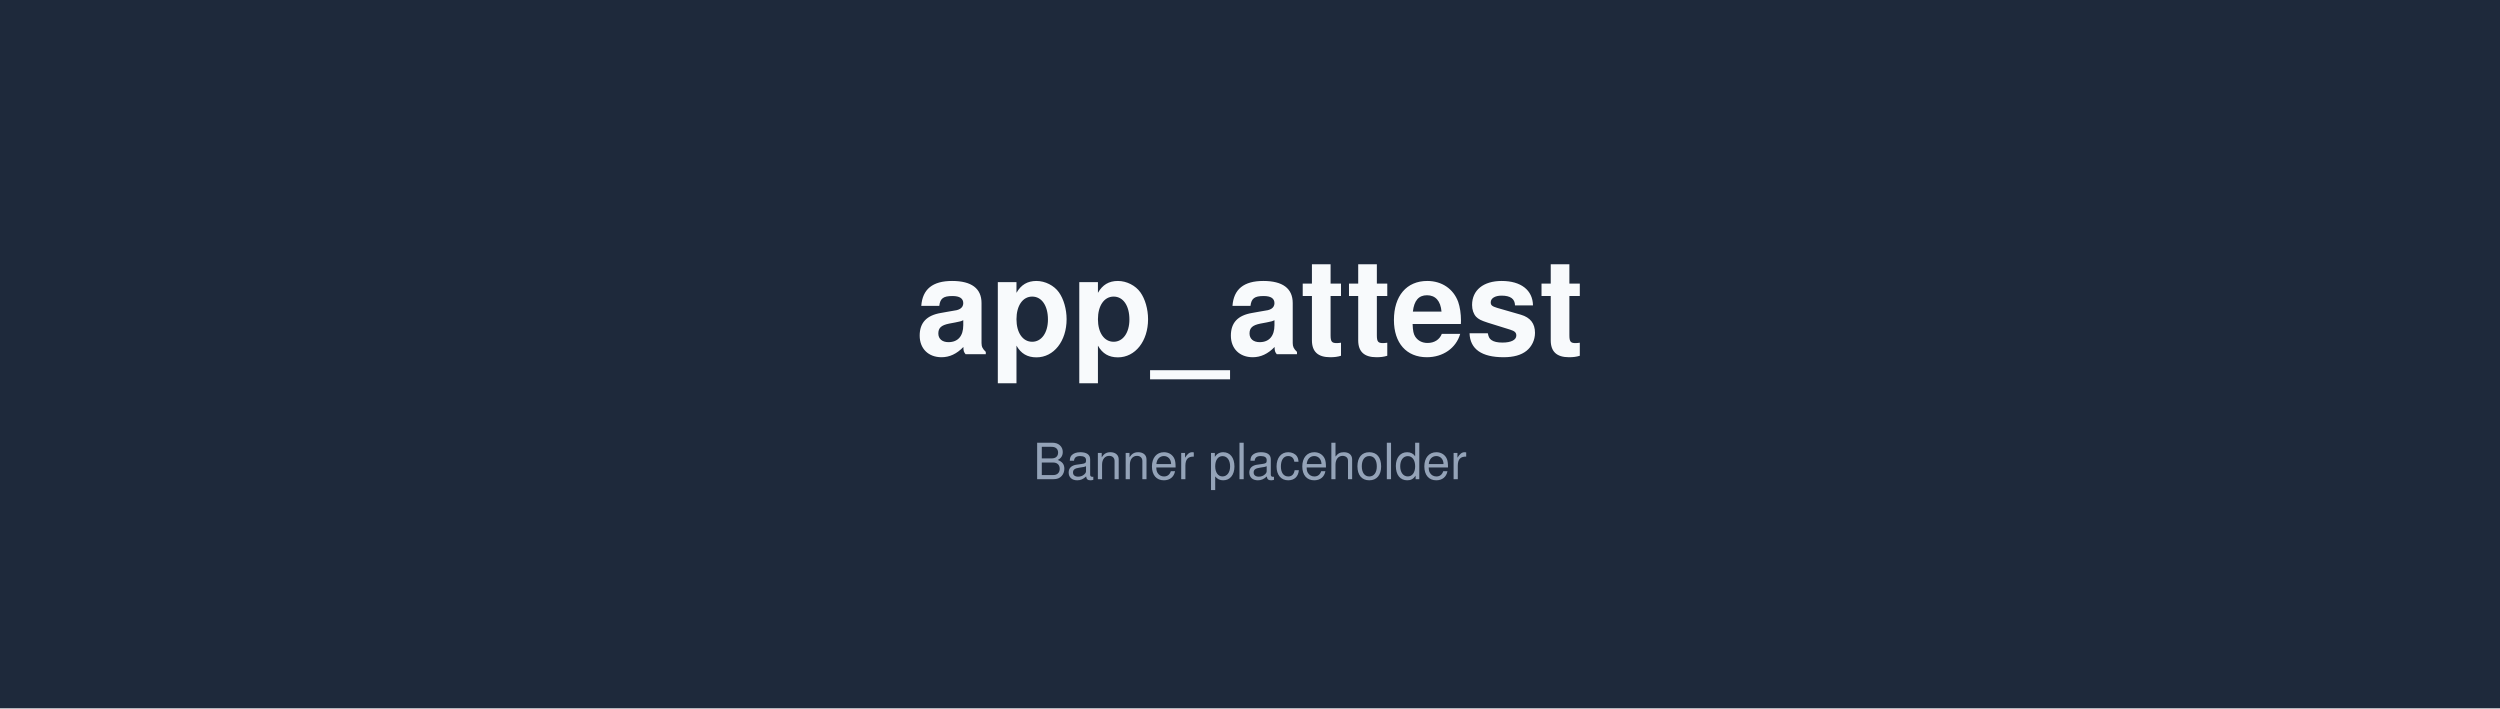
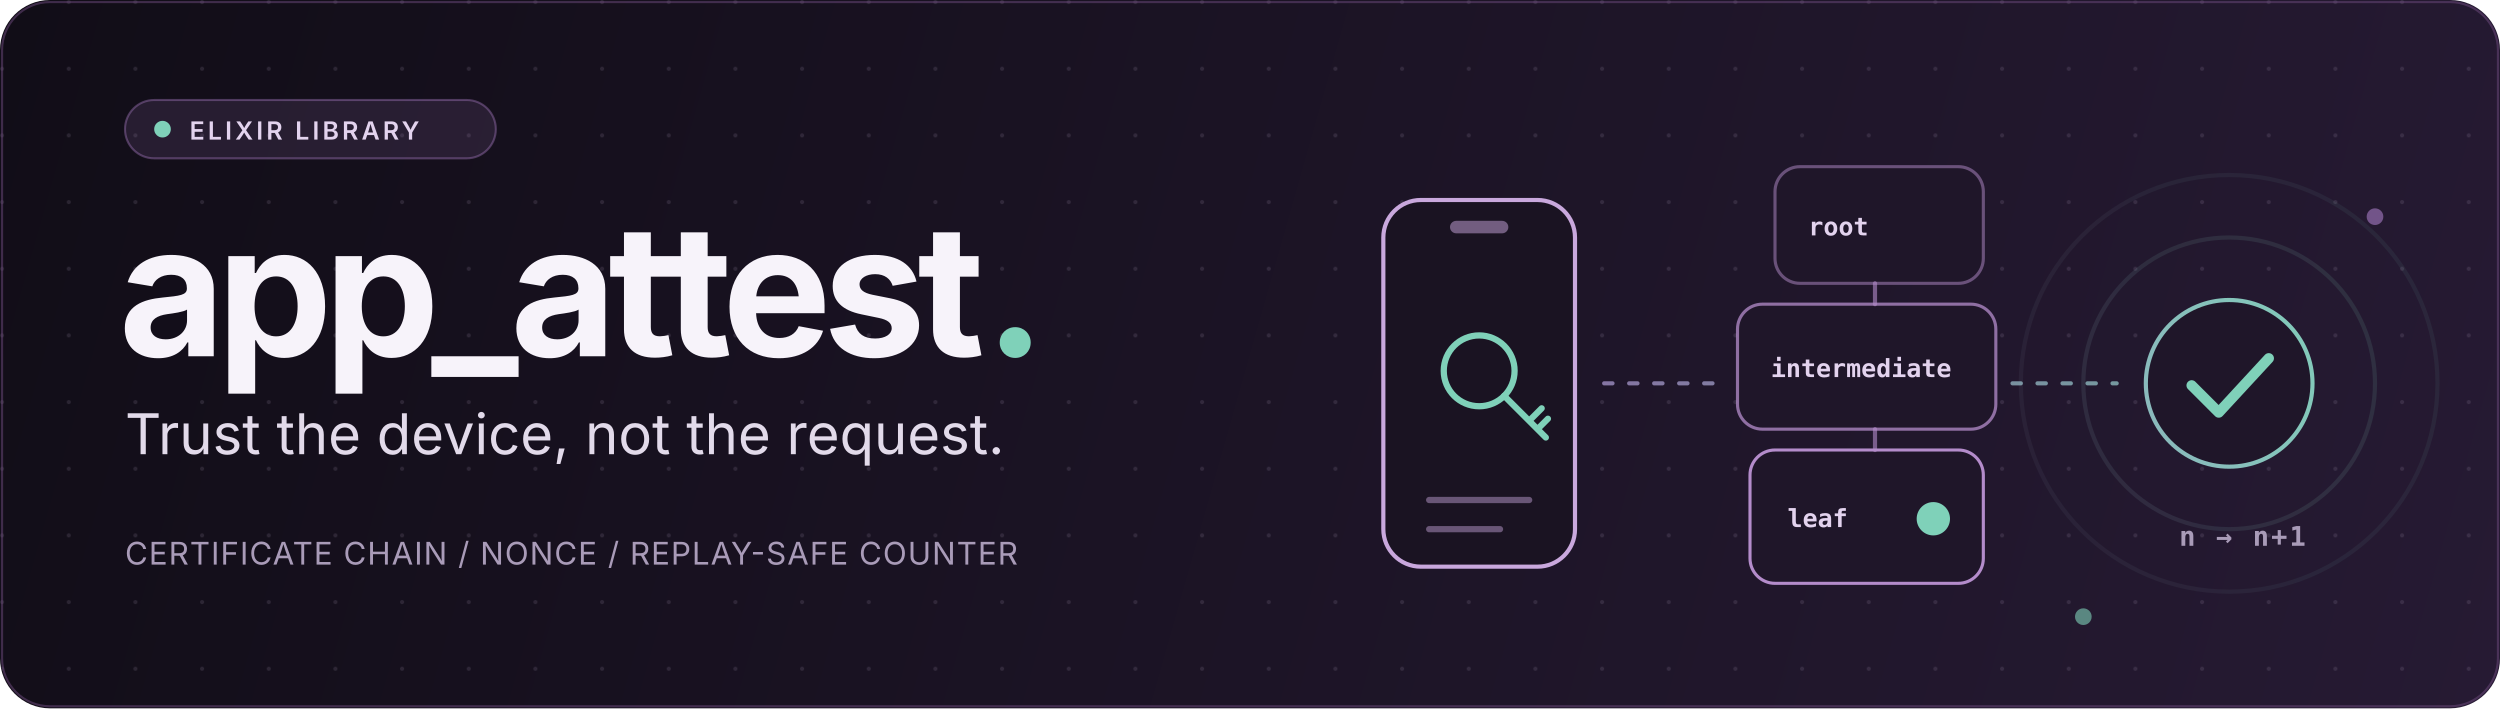
- <svg xmlns="http://www.w3.org/2000/svg" width="1200" height="340" viewBox="0 0 1200 340" role="img" aria-labelledby="title">
-   <rect width="1200" height="340" fill="#1e293b" />
-   <text x="600" y="170" fill="#f8fafc" font-family="-apple-system, 'Segoe UI', Helvetica, Arial, sans-serif" font-size="64" font-weight="700" text-anchor="middle">app_attest</text>
-   <text x="600" y="230" fill="#94a3b8" font-family="-apple-system, 'Segoe UI', Helvetica, Arial, sans-serif" font-size="24" text-anchor="middle">Banner placeholder</text>
+ <svg xmlns="http://www.w3.org/2000/svg" width="1200" height="340" viewBox="0 0 1200 340" fill="none" role="img" aria-labelledby="title desc">
+   <defs>
+     <linearGradient id="background" x1="0" y1="0" x2="1200" y2="340" gradientUnits="userSpaceOnUse">
+       <stop stop-color="#110D17" />
+       <stop offset="1" stop-color="#261A33" />
+     </linearGradient>
+     <linearGradient id="accent" x1="690" y1="250" x2="1130" y2="100" gradientUnits="userSpaceOnUse">
+       <stop stop-color="#A77BC4" />
+       <stop offset="1" stop-color="#7FD1B9" />
+     </linearGradient>
+     <pattern id="grid" width="32" height="32" patternUnits="userSpaceOnUse">
+       <circle cx="1" cy="1" r="1" fill="#A99BB8" opacity=".16" />
+     </pattern>
+   </defs>
+   <rect width="1200" height="340" rx="24" fill="url(#background)" />
+   <rect width="1200" height="340" rx="24" fill="url(#grid)" />
+   <rect x="1" y="1" width="1198" height="338" rx="23" stroke="#6E4A7E" stroke-opacity=".5" />
+   <g font-family="ui-sans-serif, -apple-system, BlinkMacSystemFont, 'Segoe UI', sans-serif">
+     <rect x="60" y="48" width="178" height="28" rx="14" fill="#A77BC4" fill-opacity=".14" stroke="#A77BC4" stroke-opacity=".4" />
+     <circle cx="78" cy="62" r="4" fill="#7FD1B9" />
+     <text x="91" y="67" fill="#E3D3EE" font-size="12" font-weight="600" letter-spacing="1.5">ELIXIR LIBRARY</text>
+     <text x="57" y="171" fill="#F7F3FA" font-size="88" font-weight="700" letter-spacing="-4">app_attest<tspan fill="#7FD1B9">.</tspan>
+     </text>
+     <text x="60" y="218" fill="#E2DAEA" font-size="27" font-weight="400">Trust the device, not the request.</text>
+     <text x="60" y="271" fill="#A99BB8" font-size="15" letter-spacing=".5">CERTIFICATE CHAIN / NONCE / REPLAY-SAFE COUNTER</text>
+   </g>
+   <rect x="664" y="96" width="92" height="176" rx="18" fill="#1A1322" stroke="#C9A8DD" stroke-width="2" />
+   <rect x="696" y="106" width="28" height="6" rx="3" fill="#C9A8DD" opacity=".5" />
+   <circle cx="710" cy="178" r="17" stroke="#7FD1B9" stroke-width="3" />
+   <path d="M722 190L742 210M734 202L740 196M738 206L743 201" stroke="#7FD1B9" stroke-width="3" stroke-linecap="round" />
+   <path d="M686 240H734M686 254H720" stroke="#C9A8DD" stroke-width="3" stroke-linecap="round" opacity=".45" />
+   <g stroke="url(#accent)" stroke-width="2" stroke-linecap="round">
+     <path d="M770 184H826" stroke-dasharray="4 8" opacity=".8" />
+     <path d="M966 184H1016" stroke-dasharray="4 8" opacity=".8" />
+     <circle cx="1070" cy="184" r="70" stroke-opacity=".12" />
+     <circle cx="1070" cy="184" r="100" stroke-opacity=".07" />
+   </g>
+   <g fill="#1F1629" stroke="#B48CCB" stroke-width="1.5">
+     <rect x="852" y="80" width="100" height="56" rx="12" stroke-opacity=".5" />
+     <rect x="834" y="146" width="124" height="60" rx="12" stroke-opacity=".75" />
+     <rect x="840" y="216" width="112" height="64" rx="12" />
+   </g>
+   <g stroke="#B48CCB" stroke-width="2" stroke-linecap="round" opacity=".6">
+     <path d="M900 136V146M900 206V216" />
+   </g>
+   <g font-family="ui-monospace, SFMono-Regular, Menlo, monospace" font-size="12" font-weight="600" fill="#E3D3EE">
+     <text x="868" y="113">root</text>
+     <text x="850" y="181">intermediate</text>
+     <text x="858" y="253">leaf</text>
+   </g>
+   <circle cx="928" cy="249" r="8" fill="#7FD1B9" />
+   <circle cx="1070" cy="184" r="40" fill="#1F1629" stroke="url(#accent)" stroke-width="2" />
+   <path d="M1052 185L1065 198L1089 172" stroke="#7FD1B9" stroke-width="5" stroke-linecap="round" stroke-linejoin="round" />
+   <text x="1046" y="262" fill="#A99BB8" font-family="ui-monospace, SFMono-Regular, Menlo, monospace" font-size="13" font-weight="600" letter-spacing="1">n → n+1</text>
+   <circle cx="1140" cy="104" r="4" fill="#A77BC4" opacity=".6" />
+   <circle cx="1000" cy="296" r="4" fill="#7FD1B9" opacity=".6" />
</svg>
